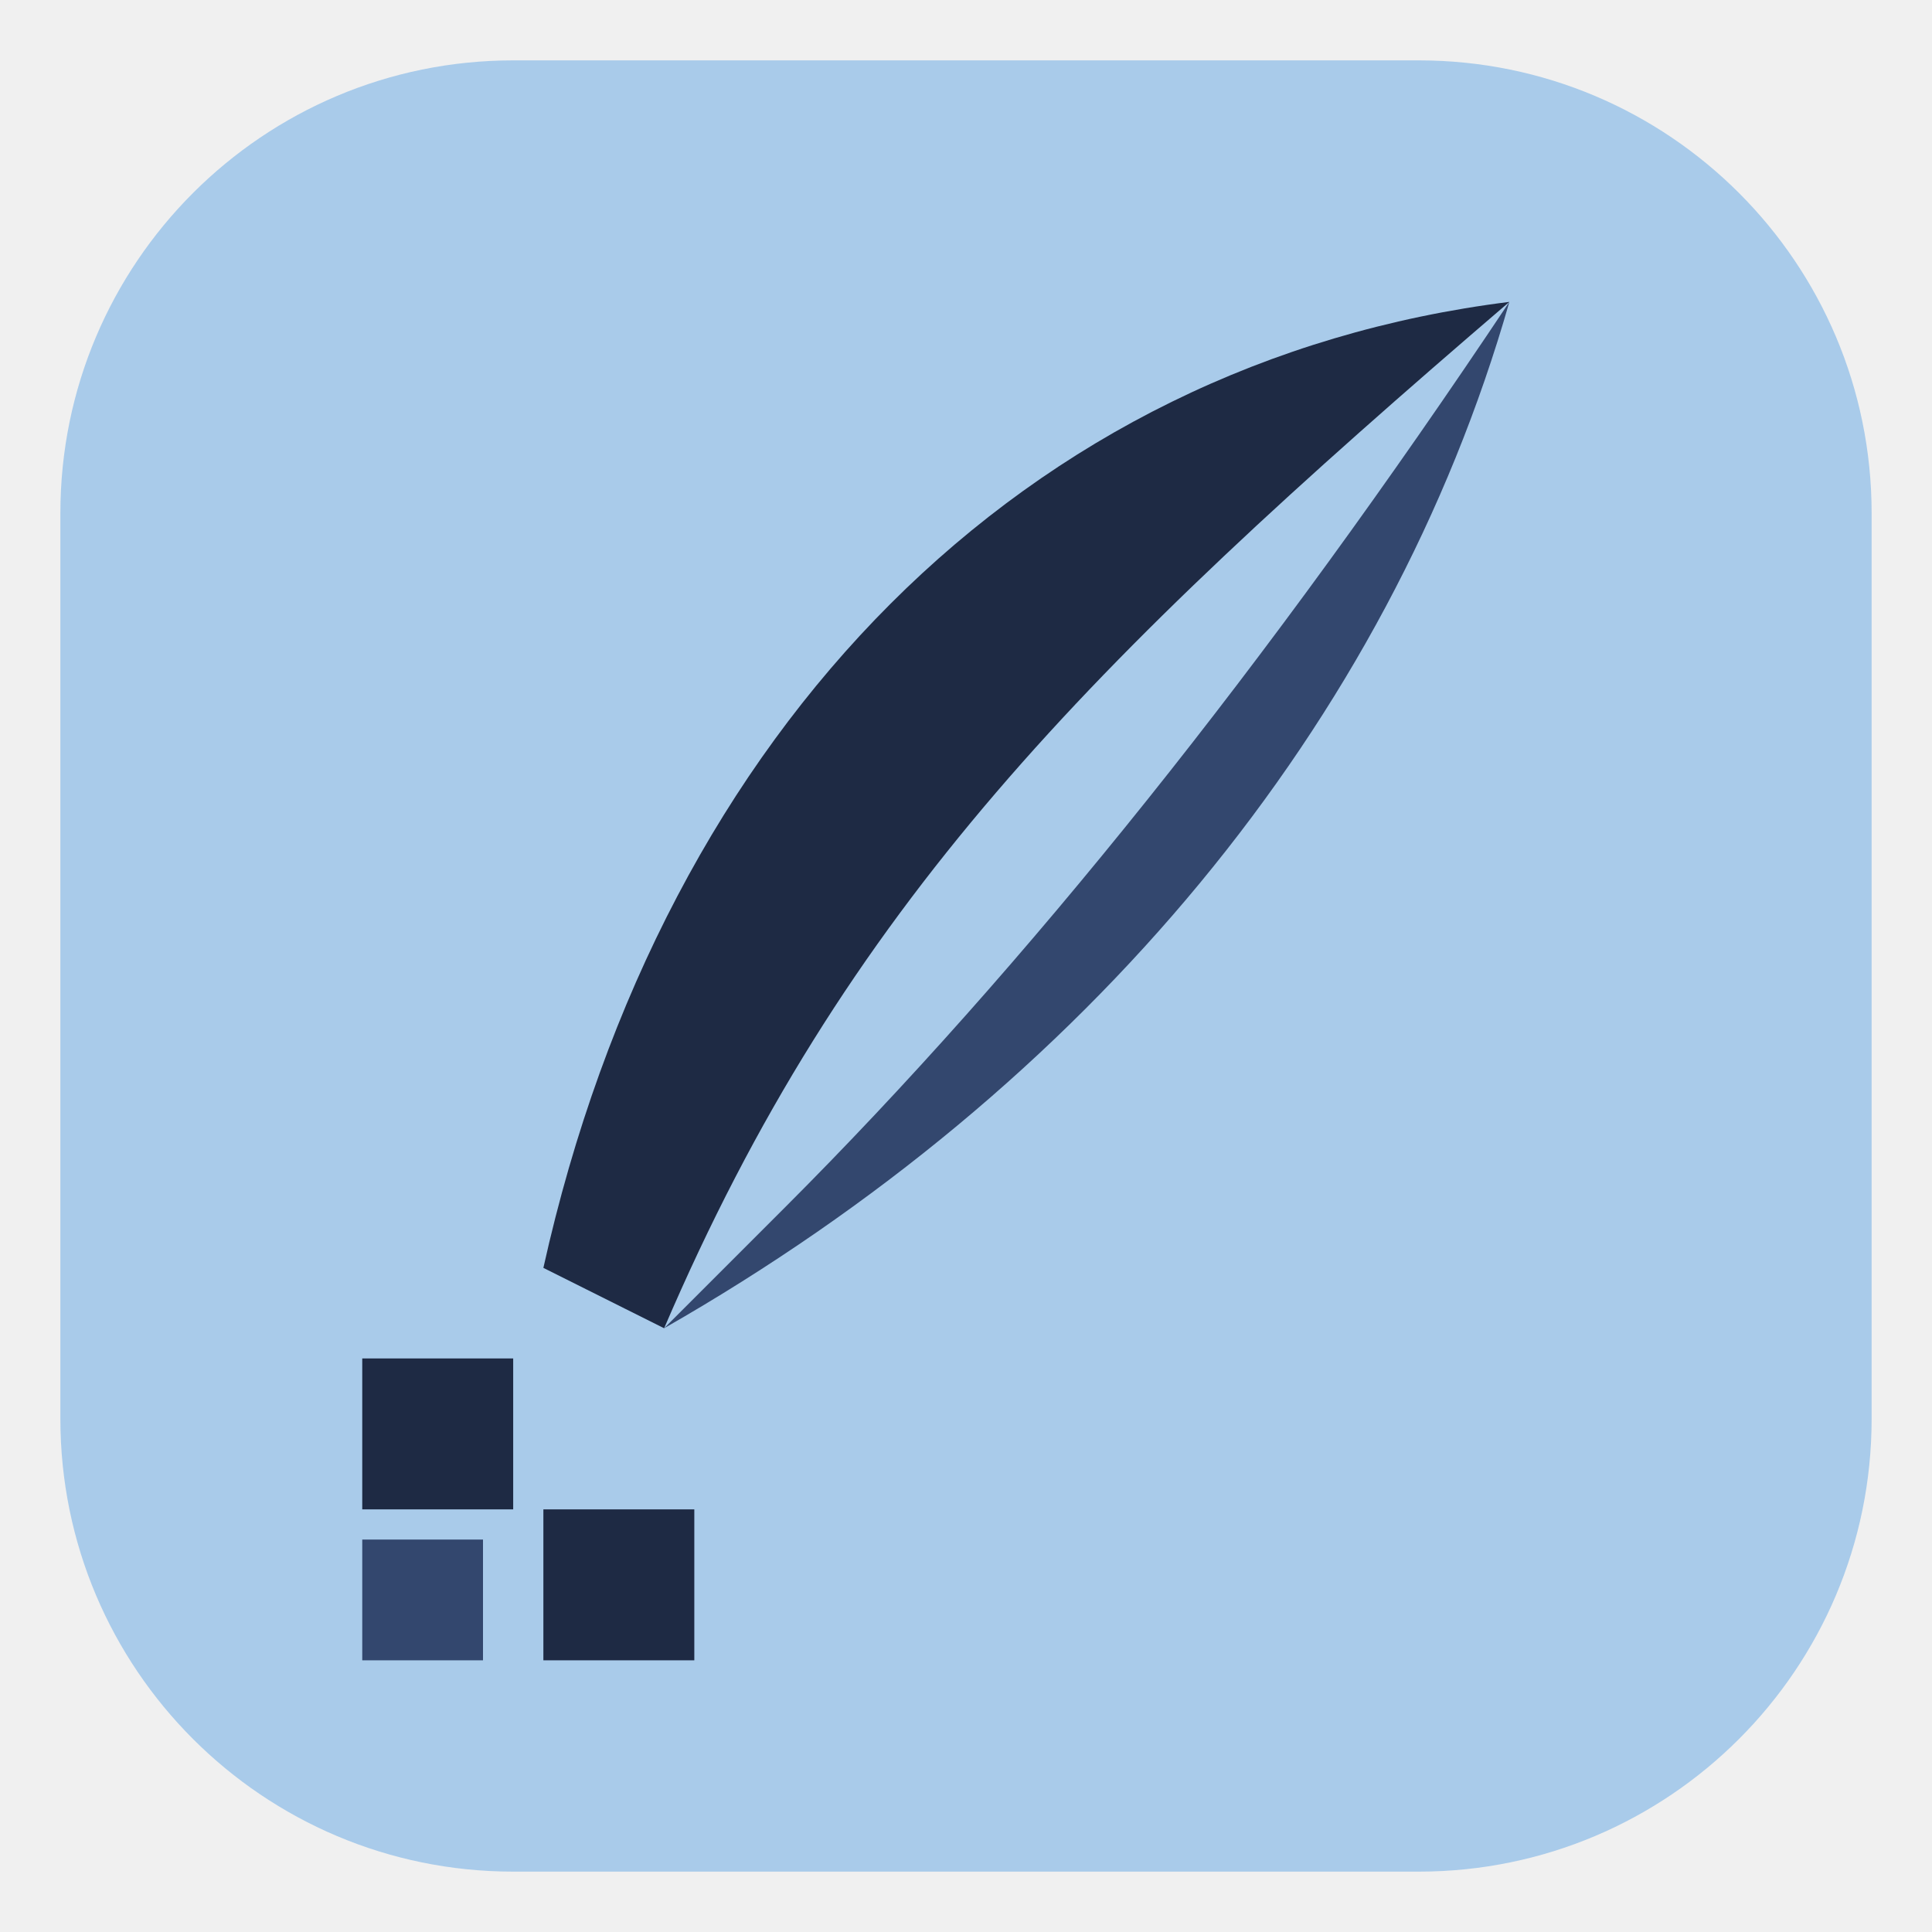
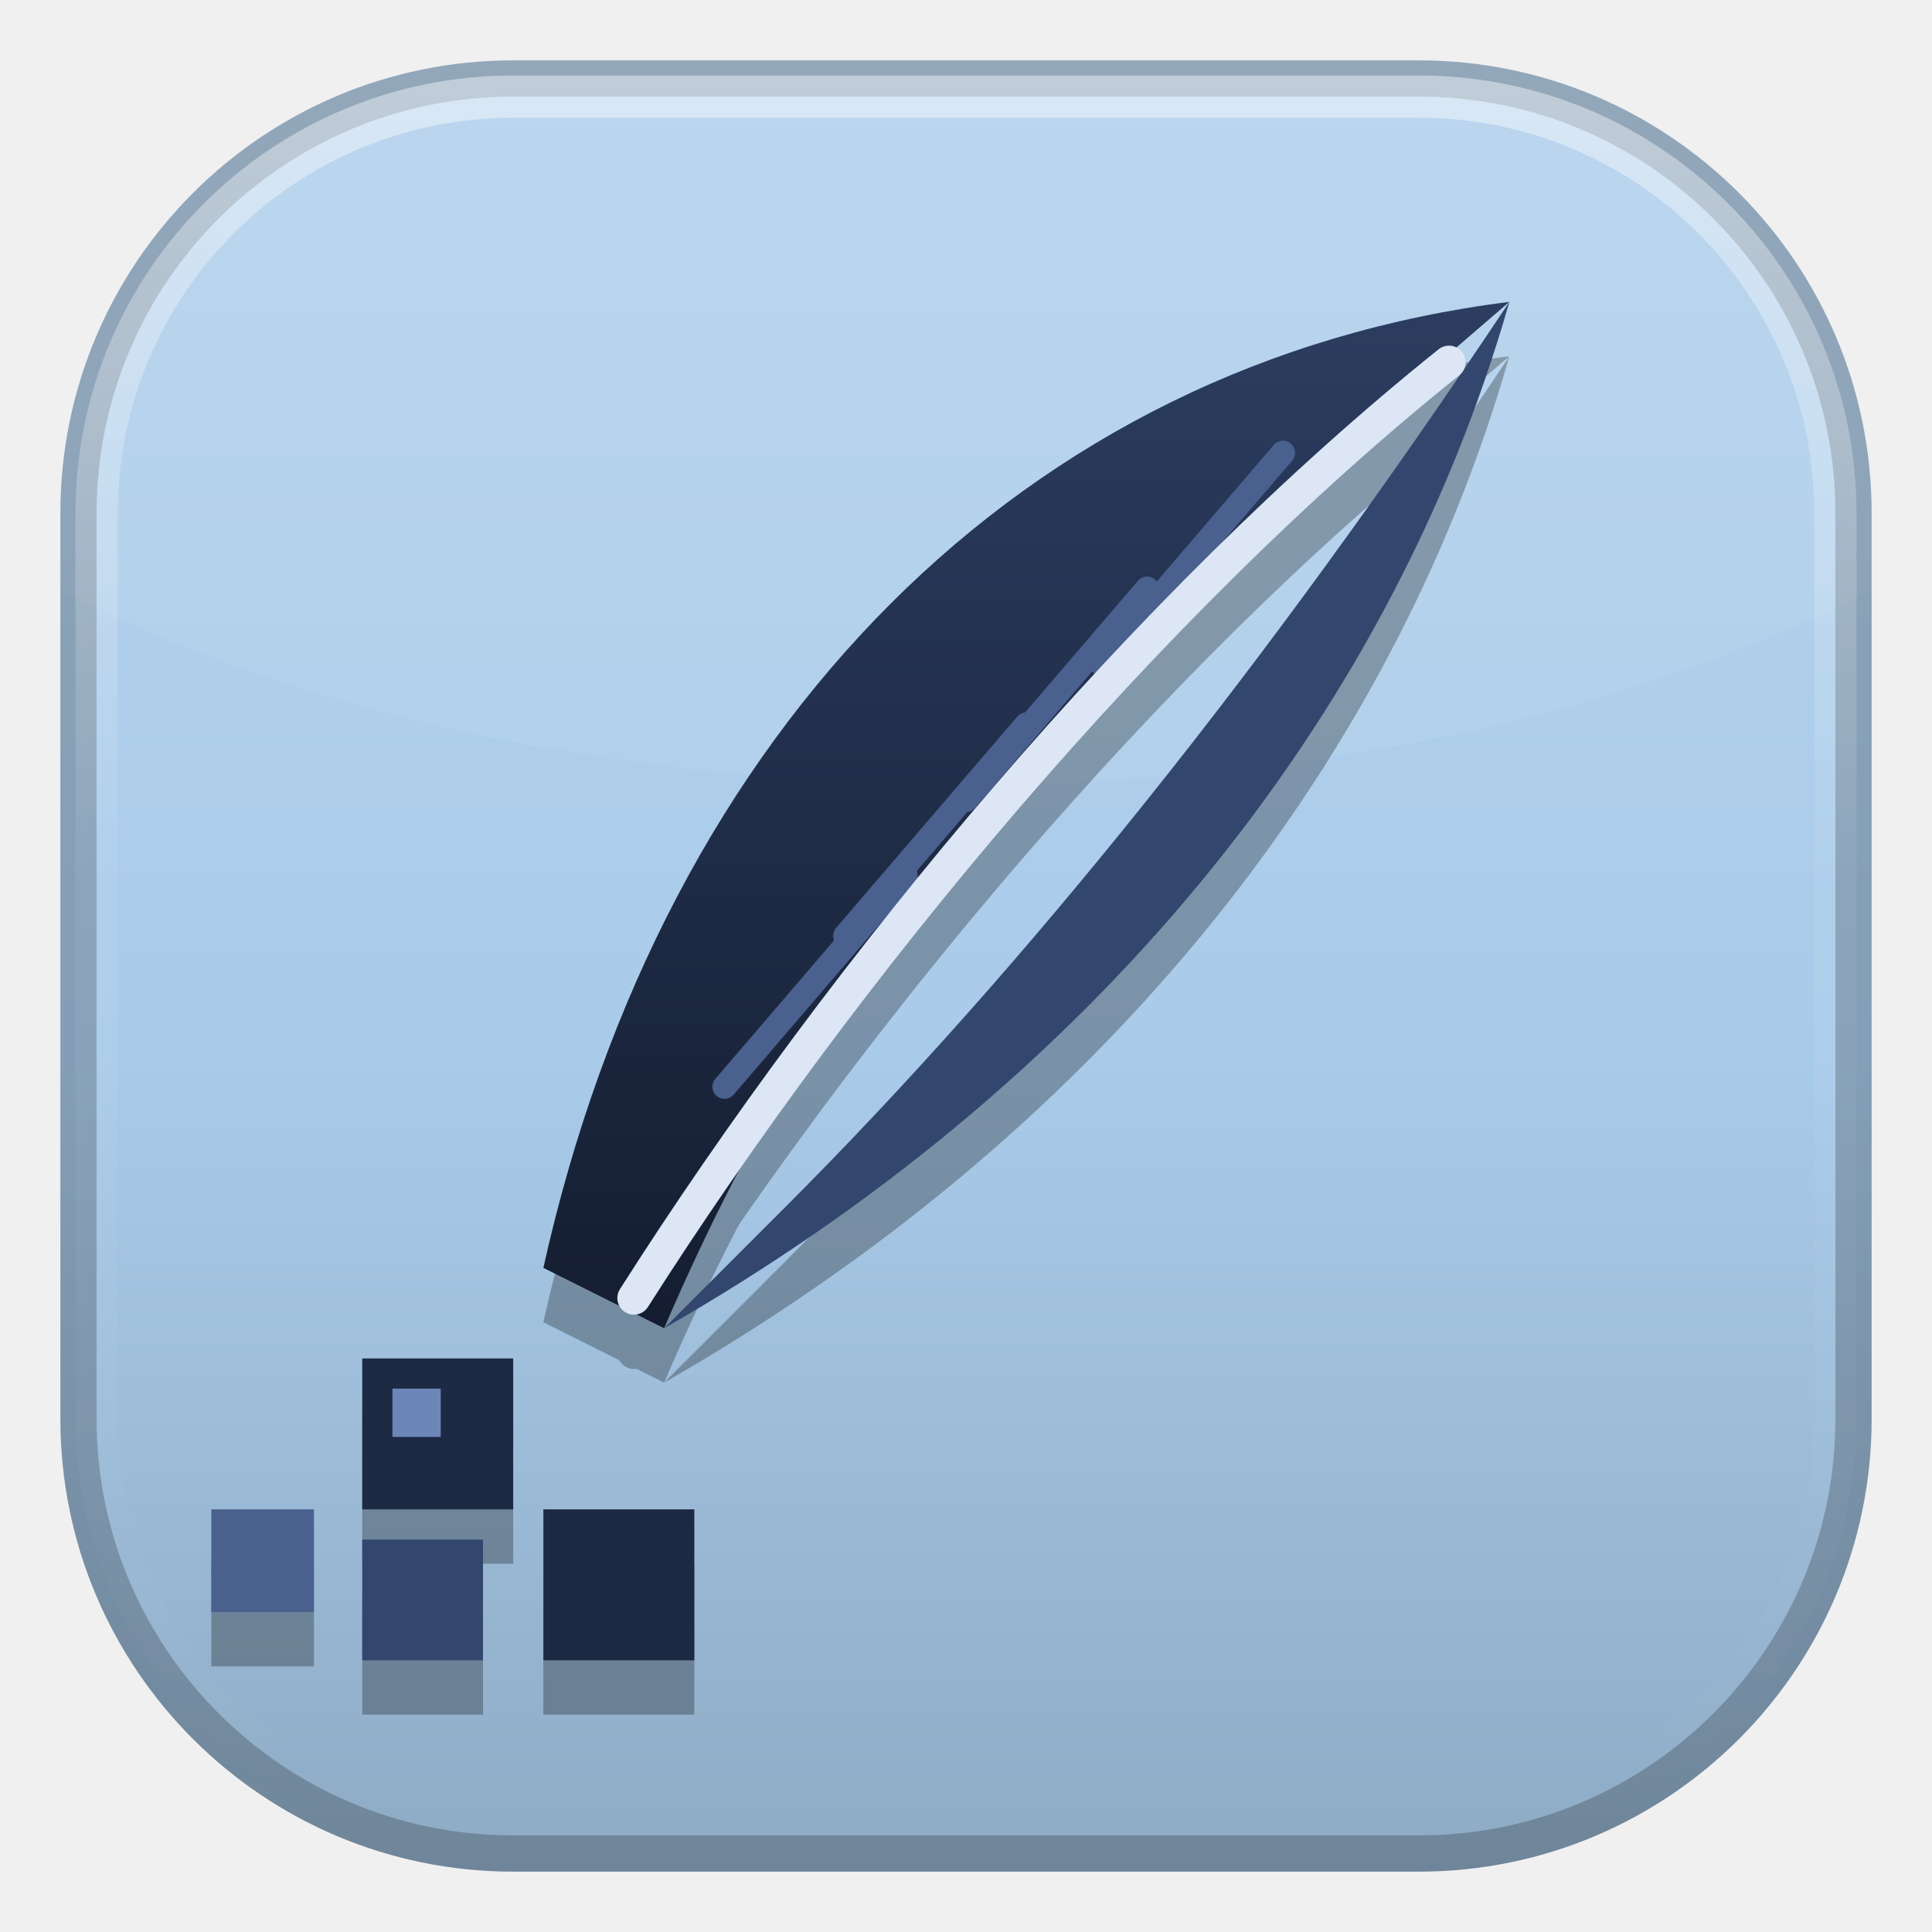
<svg xmlns="http://www.w3.org/2000/svg" width="128" height="128" viewBox="0 0 64 64">
-   <rect x="2" y="2" width="60" height="60" rx="15" fill="#A9CBEA" />
-   <path d="M50 10 C34 12 22 24 18 42 L22 44 C28 30 36 22 50 10 Z" fill="#1E2A44" />
+   <defs>
+     <linearGradient id="bg" x1="0" y1="0" x2="0" y2="1">
+       <stop offset="0" stop-color="#B7D3ED" />
+       <stop offset="0.55" stop-color="#A9CBEA" />
+       <stop offset="1" stop-color="#8EABC5" />
+     </linearGradient>
+     <linearGradient id="rim" x1="0" y1="0" x2="0" y2="1">
+       <stop offset="0" stop-color="#FFFFFF" stop-opacity="0.42" />
+       <stop offset="0.45" stop-color="#FFFFFF" stop-opacity="0.06" />
+       <stop offset="1" stop-color="#FFFFFF" stop-opacity="0" />
+     </linearGradient>
+     <clipPath id="cb">
+       <rect x="2" y="2" width="60" height="60" rx="15" />
+     </clipPath>
+     <linearGradient id="vane" x1="0" y1="0" x2="0" y2="1">
+       <stop offset="0" stop-color="#2C3D61" />
+       <stop offset="1" stop-color="#141D30" />
+     </linearGradient>
+   </defs>
+   <rect x="2" y="2" width="60" height="60" rx="15" fill="url(#bg)" />
+   <g clip-path="url(#cb)">
+     <ellipse cx="32" cy="2" rx="44" ry="24" fill="#FFFFFF" fill-opacity="0.07" />
+   </g>
+   <g clip-path="url(#cb)" />
+   <g opacity="0.28" transform="translate(0 1.8)">
+     <path d="M50 10 C34 12 22 24 18 42 L22 44 C28 30 36 22 50 10 Z" fill="#000000" />
+     <path d="M50 10 C46 24 36 36 22 44 L26 40 C34 32 42 22 50 10 Z" fill="#000000" />
+     <path d="M24 36 L30 29" stroke="#000000" stroke-width="0.8" stroke-linecap="round" />
+     <path d="M28 31 L34 24" stroke="#000000" stroke-width="0.8" stroke-linecap="round" />
+     <path d="M32 26.5 L38 19.5" stroke="#000000" stroke-width="0.8" stroke-linecap="round" />
+     <path d="M36.5 22 L42.5 15" stroke="#000000" stroke-width="0.8" stroke-linecap="round" />
+     <path d="M48 12 C38 20 28 32 21 43" stroke="#000000" stroke-width="1.1" fill="none" stroke-linecap="round" />
+     <rect x="12" y="45" width="5" height="5" fill="#000000" />
+     <rect x="18" y="50" width="5" height="5" fill="#000000" />
+     <rect x="12" y="51" width="4" height="4" fill="#000000" />
+     <rect x="7" y="50" width="3.4" height="3.4" fill="#000000" />
+     <rect x="13" y="46" width="1.6" height="1.6" fill="#000000" />
+   </g>
+   <path d="M50 10 C34 12 22 24 18 42 L22 44 C28 30 36 22 50 10 Z" fill="url(#vane)" />
  <path d="M50 10 C46 24 36 36 22 44 L26 40 C34 32 42 22 50 10 Z" fill="#33476E" />
+   <path d="M24 36 L30 29" stroke="#4A618F" stroke-width="0.8" stroke-linecap="round" />
+   <path d="M28 31 L34 24" stroke="#4A618F" stroke-width="0.8" stroke-linecap="round" />
+   <path d="M32 26.5 L38 19.5" stroke="#4A618F" stroke-width="0.8" stroke-linecap="round" />
+   <path d="M36.5 22 L42.5 15" stroke="#4A618F" stroke-width="0.8" stroke-linecap="round" />
+   <path d="M48 12 C38 20 28 32 21 43" stroke="#DCE6F4" stroke-width="1.1" fill="none" stroke-linecap="round" />
  <rect x="12" y="45" width="5" height="5" fill="#1E2A44" />
  <rect x="18" y="50" width="5" height="5" fill="#1E2A44" />
  <rect x="12" y="51" width="4" height="4" fill="#33476E" />
+   <rect x="7" y="50" width="3.4" height="3.4" fill="#4A618F" />
+   <rect x="13" y="46" width="1.6" height="1.6" fill="#6C86B8" />
+   <rect x="2.6" y="2.6" width="58.8" height="58.8" rx="14.4" fill="none" stroke="#000000" stroke-opacity="0.22" stroke-width="1.2" />
+   <rect x="3.2" y="3.2" width="57.6" height="57.6" rx="13.8" fill="none" stroke="url(#rim)" stroke-width="1.4" />
</svg>
